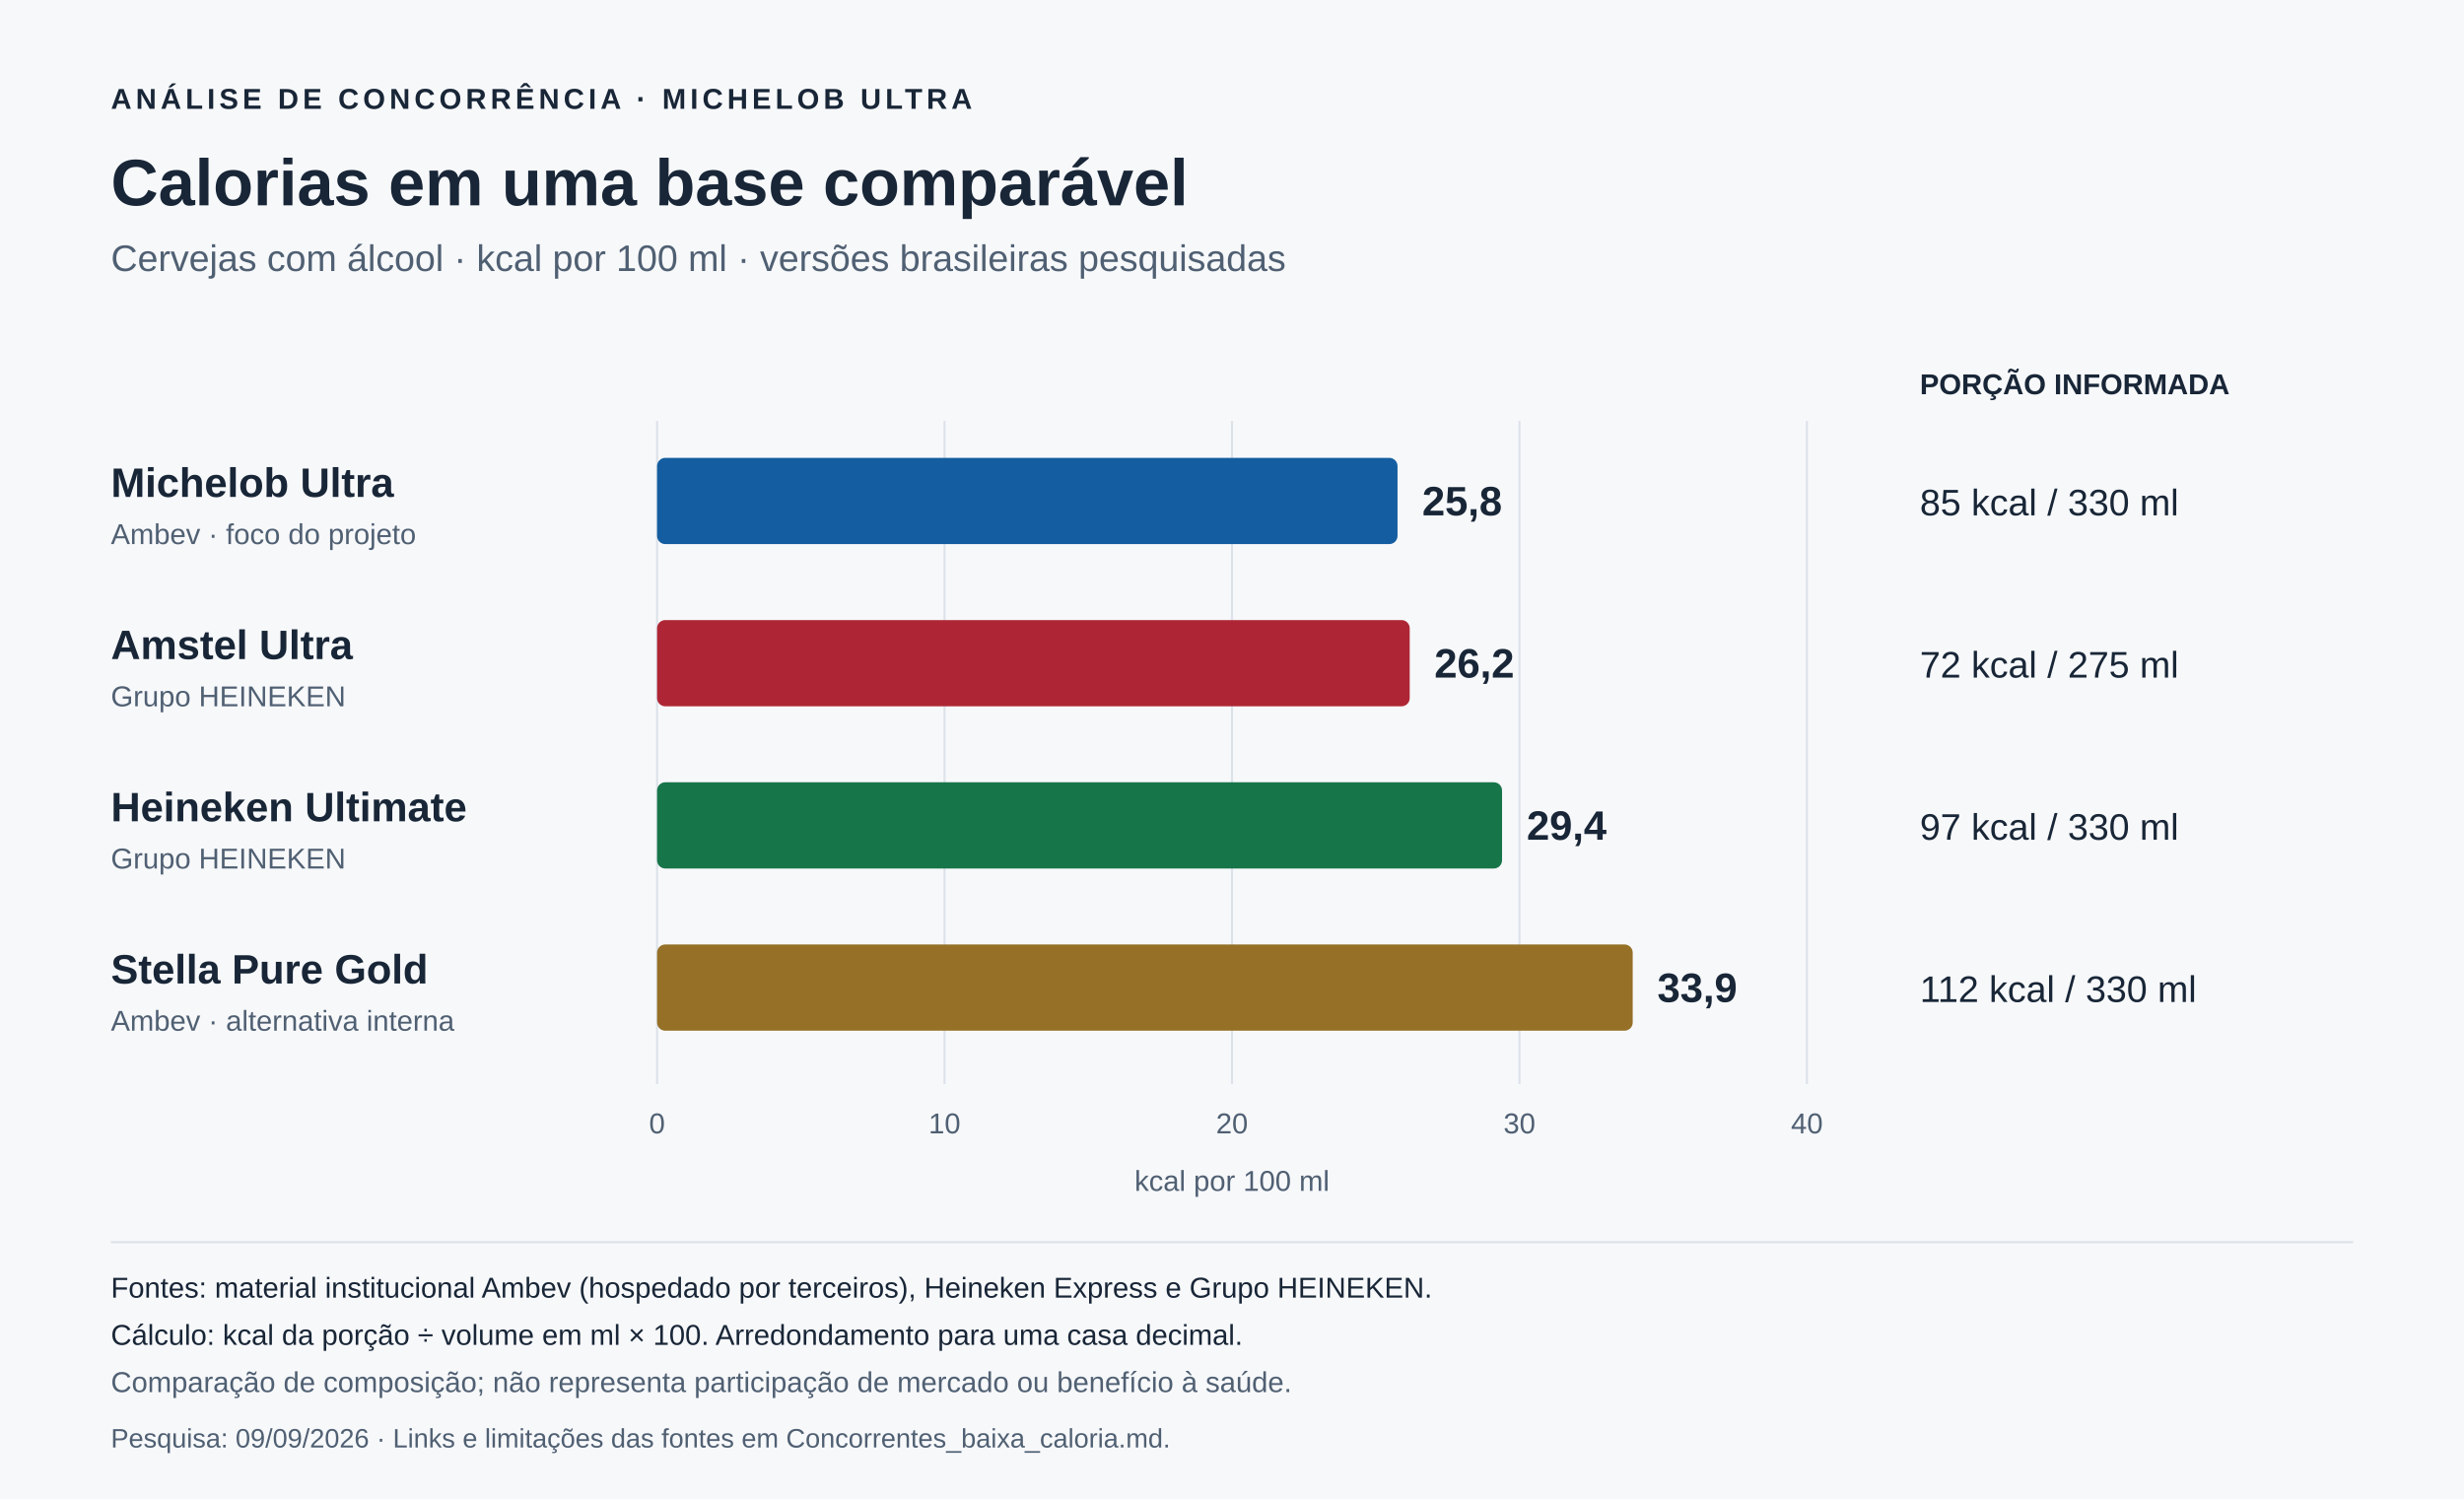
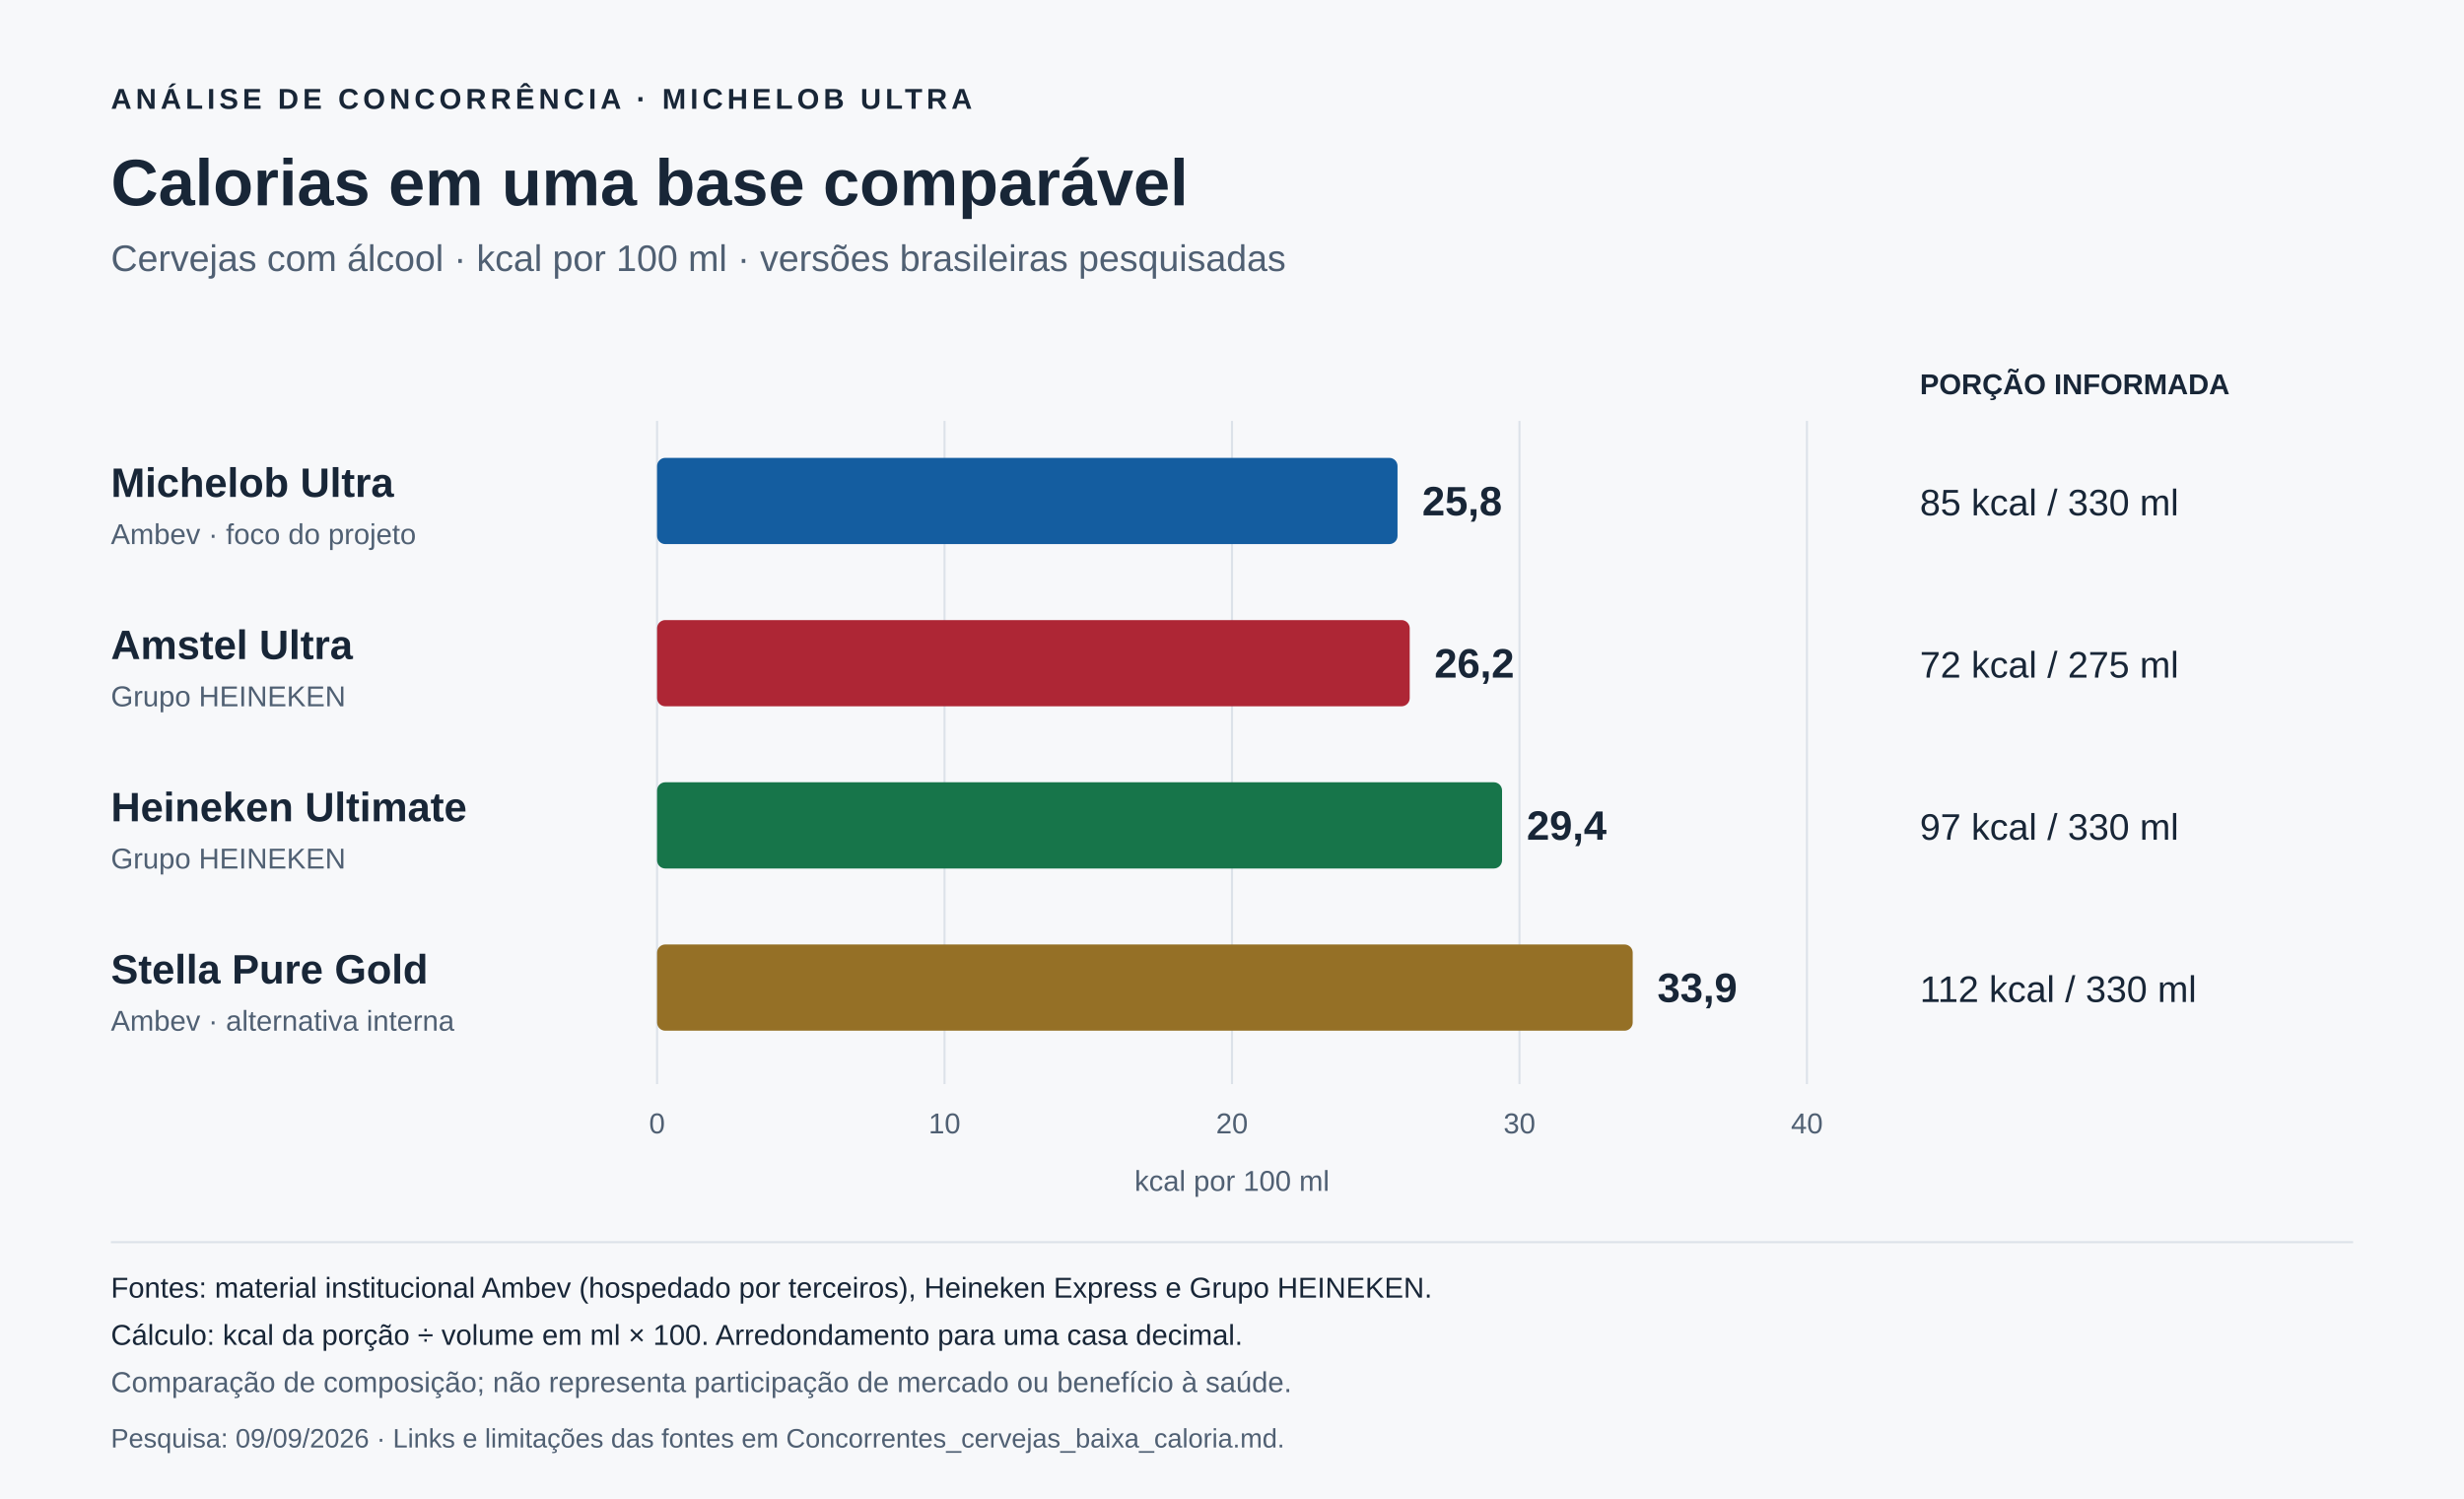
<svg xmlns="http://www.w3.org/2000/svg" width="1200" height="730" viewBox="0 0 1200 730" role="img" aria-labelledby="title desc">
  <rect width="1200" height="730" fill="#f7f8fa" />
  <g font-family="Arial, Helvetica, sans-serif" fill="#182637">
    <text x="54" y="53" font-size="14" font-weight="700" letter-spacing="2">ANÁLISE DE CONCORRÊNCIA · MICHELOB ULTRA</text>
    <text x="54" y="100" font-size="32" font-weight="700">Calorias em uma base comparável</text>
    <text x="54" y="132" font-size="18" fill="#506073">Cervejas com álcool · kcal por 100 ml · versões brasileiras pesquisadas</text>
    <text x="935" y="192" font-size="14" font-weight="700">PORÇÃO INFORMADA</text>
    <line x1="320" y1="205" x2="320" y2="528" stroke="#dce2e9" />
    <text x="320" y="552" text-anchor="middle" font-size="14" fill="#506073">0</text>
    <line x1="460" y1="205" x2="460" y2="528" stroke="#dce2e9" />
    <text x="460" y="552" text-anchor="middle" font-size="14" fill="#506073">10</text>
    <line x1="600" y1="205" x2="600" y2="528" stroke="#dce2e9" />
    <text x="600" y="552" text-anchor="middle" font-size="14" fill="#506073">20</text>
    <line x1="740" y1="205" x2="740" y2="528" stroke="#dce2e9" />
    <text x="740" y="552" text-anchor="middle" font-size="14" fill="#506073">30</text>
    <line x1="880" y1="205" x2="880" y2="528" stroke="#dce2e9" />
    <text x="880" y="552" text-anchor="middle" font-size="14" fill="#506073">40</text>
    <text x="54" y="242" font-size="20" font-weight="700">Michelob Ultra</text>
    <text x="54" y="265" font-size="14" fill="#506073">Ambev · foco do projeto</text>
    <rect x="320" y="223" width="360.61" height="42" rx="4" fill="#145da0" />
    <text x="692.61" y="251" font-size="20" font-weight="700">25,8</text>
    <text x="935" y="251" font-size="18">85 kcal / 330 ml</text>
    <text x="54" y="321" font-size="20" font-weight="700">Amstel Ultra</text>
    <text x="54" y="344" font-size="14" fill="#506073">Grupo HEINEKEN</text>
    <rect x="320" y="302" width="366.55" height="42" rx="4" fill="#ae2635" />
    <text x="698.55" y="330" font-size="20" font-weight="700">26,2</text>
    <text x="935" y="330" font-size="18">72 kcal / 275 ml</text>
    <text x="54" y="400" font-size="20" font-weight="700">Heineken Ultimate</text>
    <text x="54" y="423" font-size="14" fill="#506073">Grupo HEINEKEN</text>
    <rect x="320" y="381" width="411.52" height="42" rx="4" fill="#17754a" />
    <text x="743.52" y="409" font-size="20" font-weight="700">29,4</text>
    <text x="935" y="409" font-size="18">97 kcal / 330 ml</text>
    <text x="54" y="479" font-size="20" font-weight="700">Stella Pure Gold</text>
    <text x="54" y="502" font-size="14" fill="#506073">Ambev · alternativa interna</text>
    <rect x="320" y="460" width="475.15" height="42" rx="4" fill="#957026" />
    <text x="807.15" y="488" font-size="20" font-weight="700">33,9</text>
    <text x="935" y="488" font-size="18">112 kcal / 330 ml</text>
    <text x="600" y="580" font-size="14" text-anchor="middle" fill="#506073">kcal por 100 ml</text>
    <line x1="54" y1="605" x2="1146" y2="605" stroke="#dce2e9" />
    <text x="54" y="632" font-size="14">Fontes: material institucional Ambev (hospedado por terceiros), Heineken Express e Grupo HEINEKEN.</text>
    <text x="54" y="655" font-size="14">Cálculo: kcal da porção ÷ volume em ml × 100. Arredondamento para uma casa decimal.</text>
    <text x="54" y="678" font-size="14" fill="#506073">Comparação de composição; não representa participação de mercado ou benefício à saúde.</text>
-     <text x="54" y="705" font-size="13" fill="#506073">Pesquisa: 09/09/2026 · Links e limitações das fontes em Concorrentes_baixa_caloria.md.</text>
+     <text x="54" y="705" font-size="13" fill="#506073">Pesquisa: 09/09/2026 · Links e limitações das fontes em Concorrentes_cervejas_baixa_caloria.md.</text>
  </g>
</svg>
